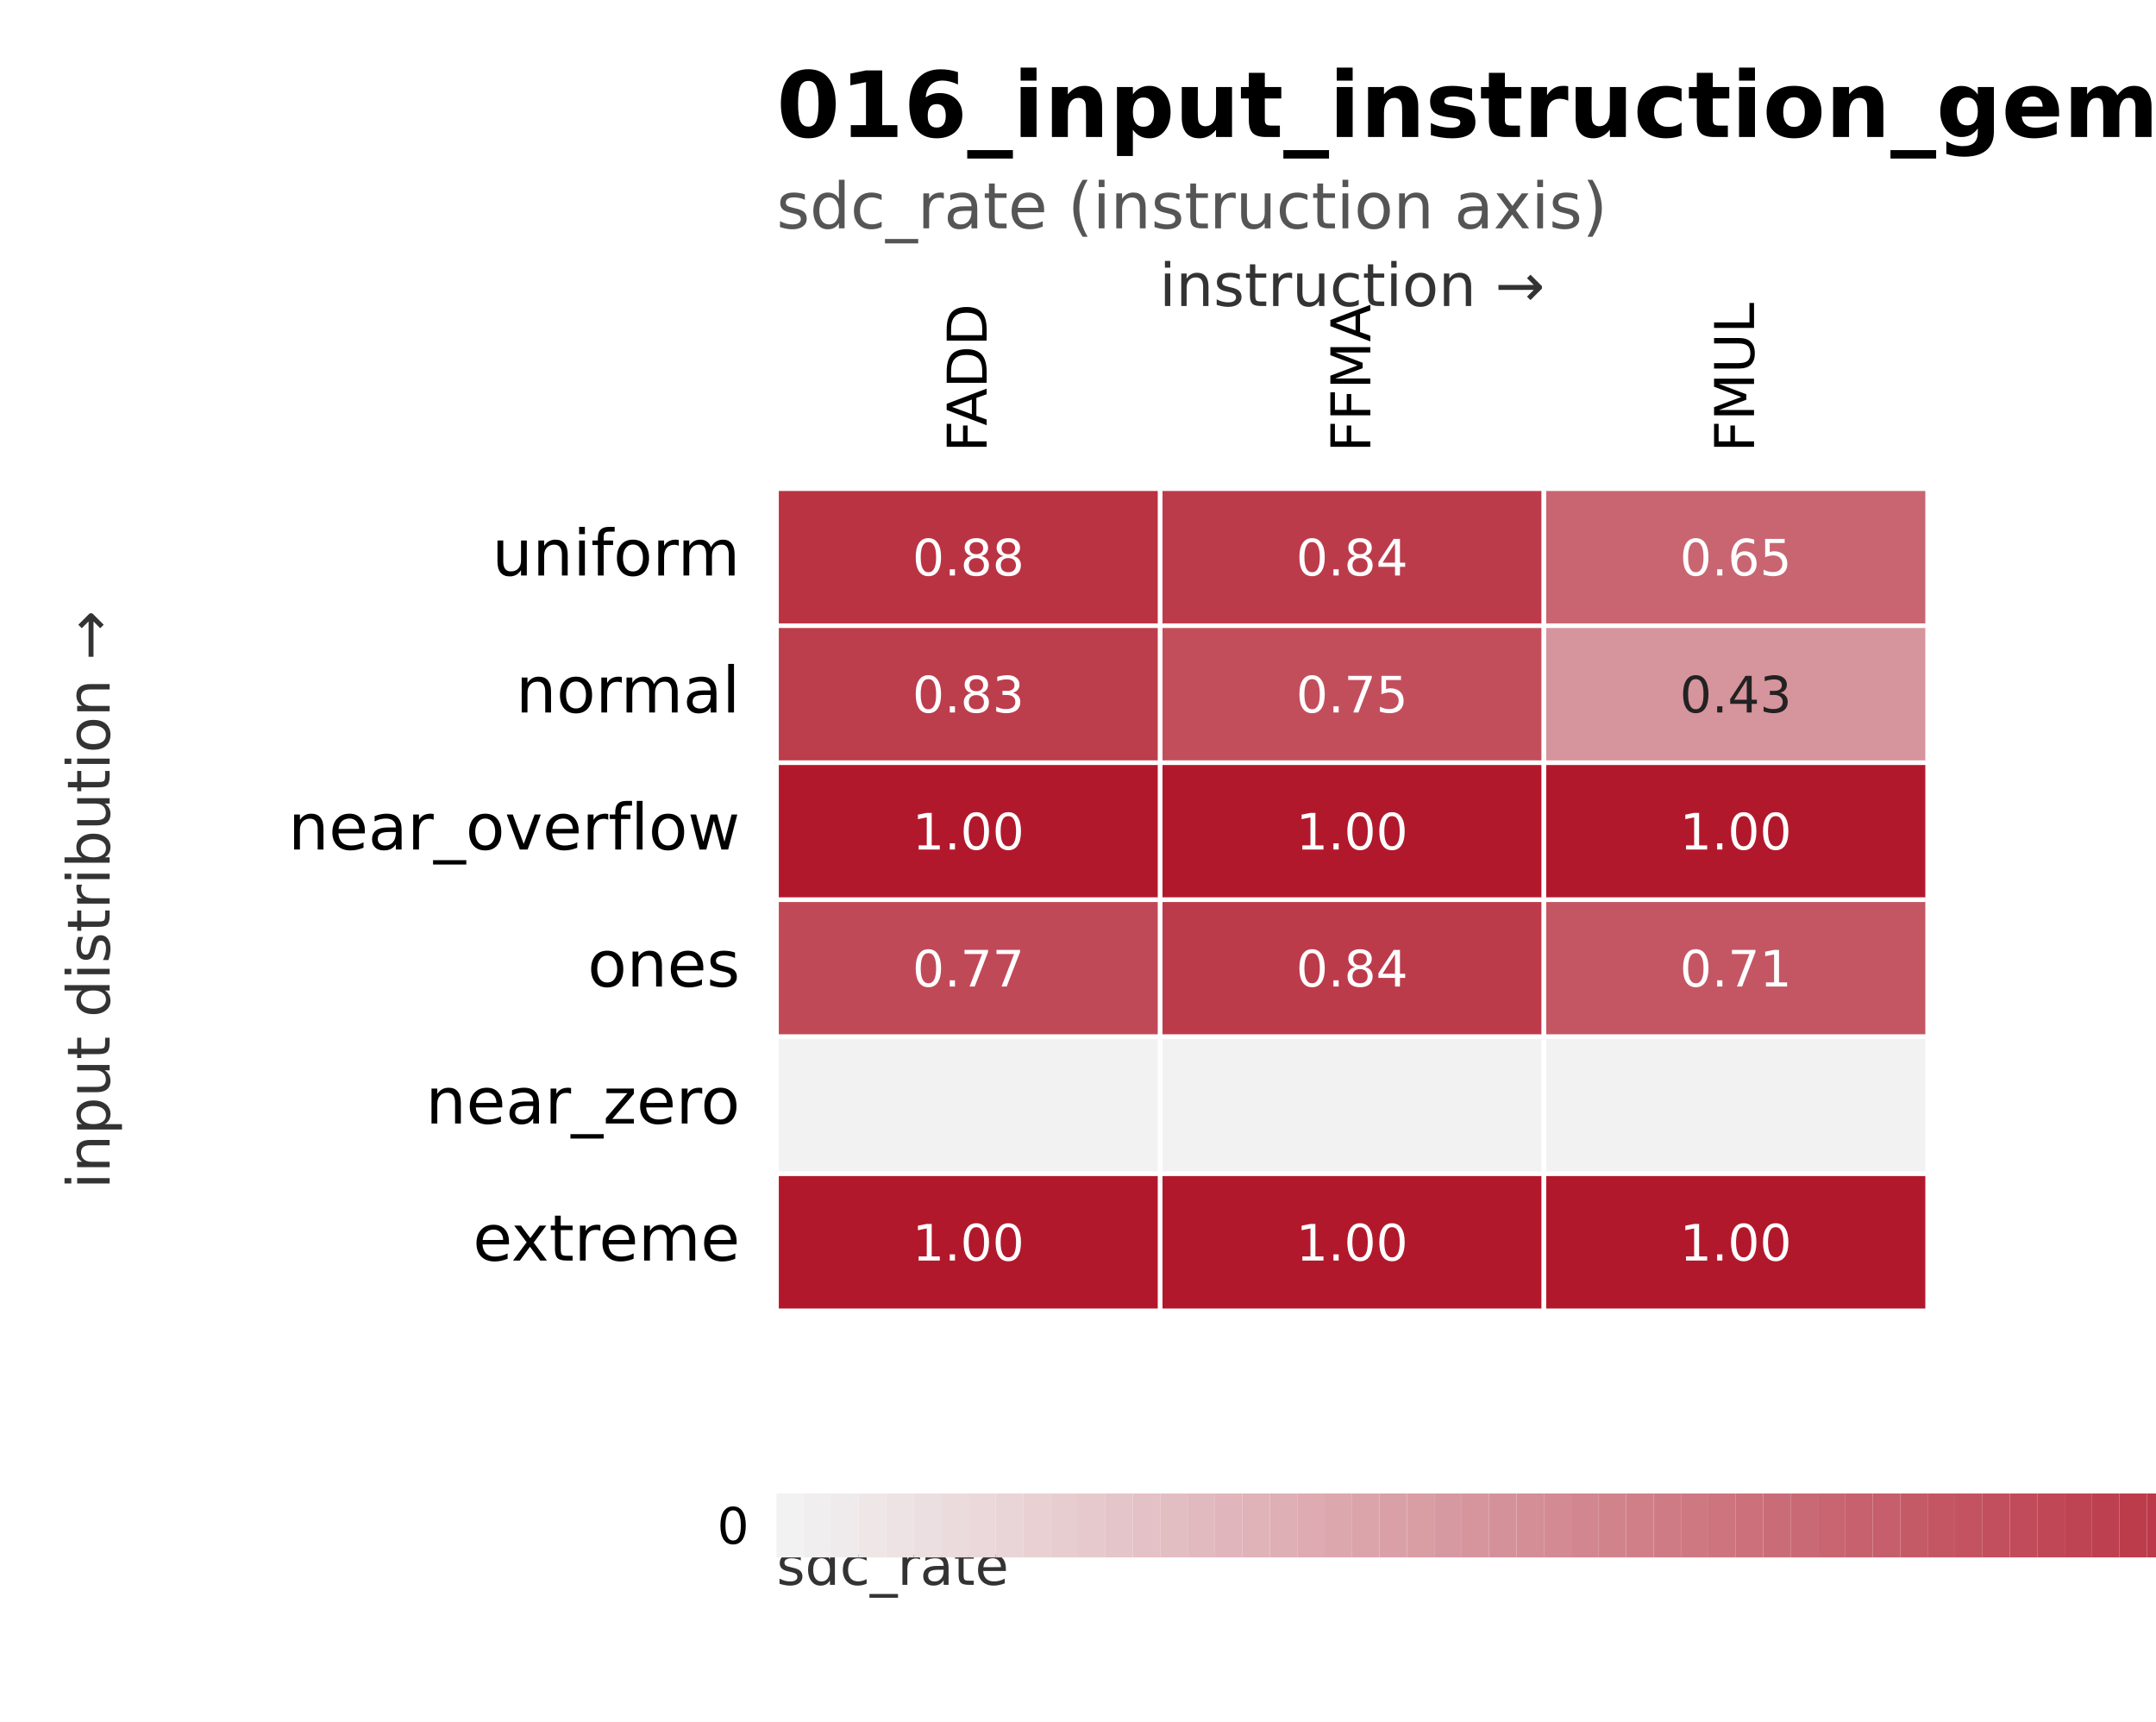
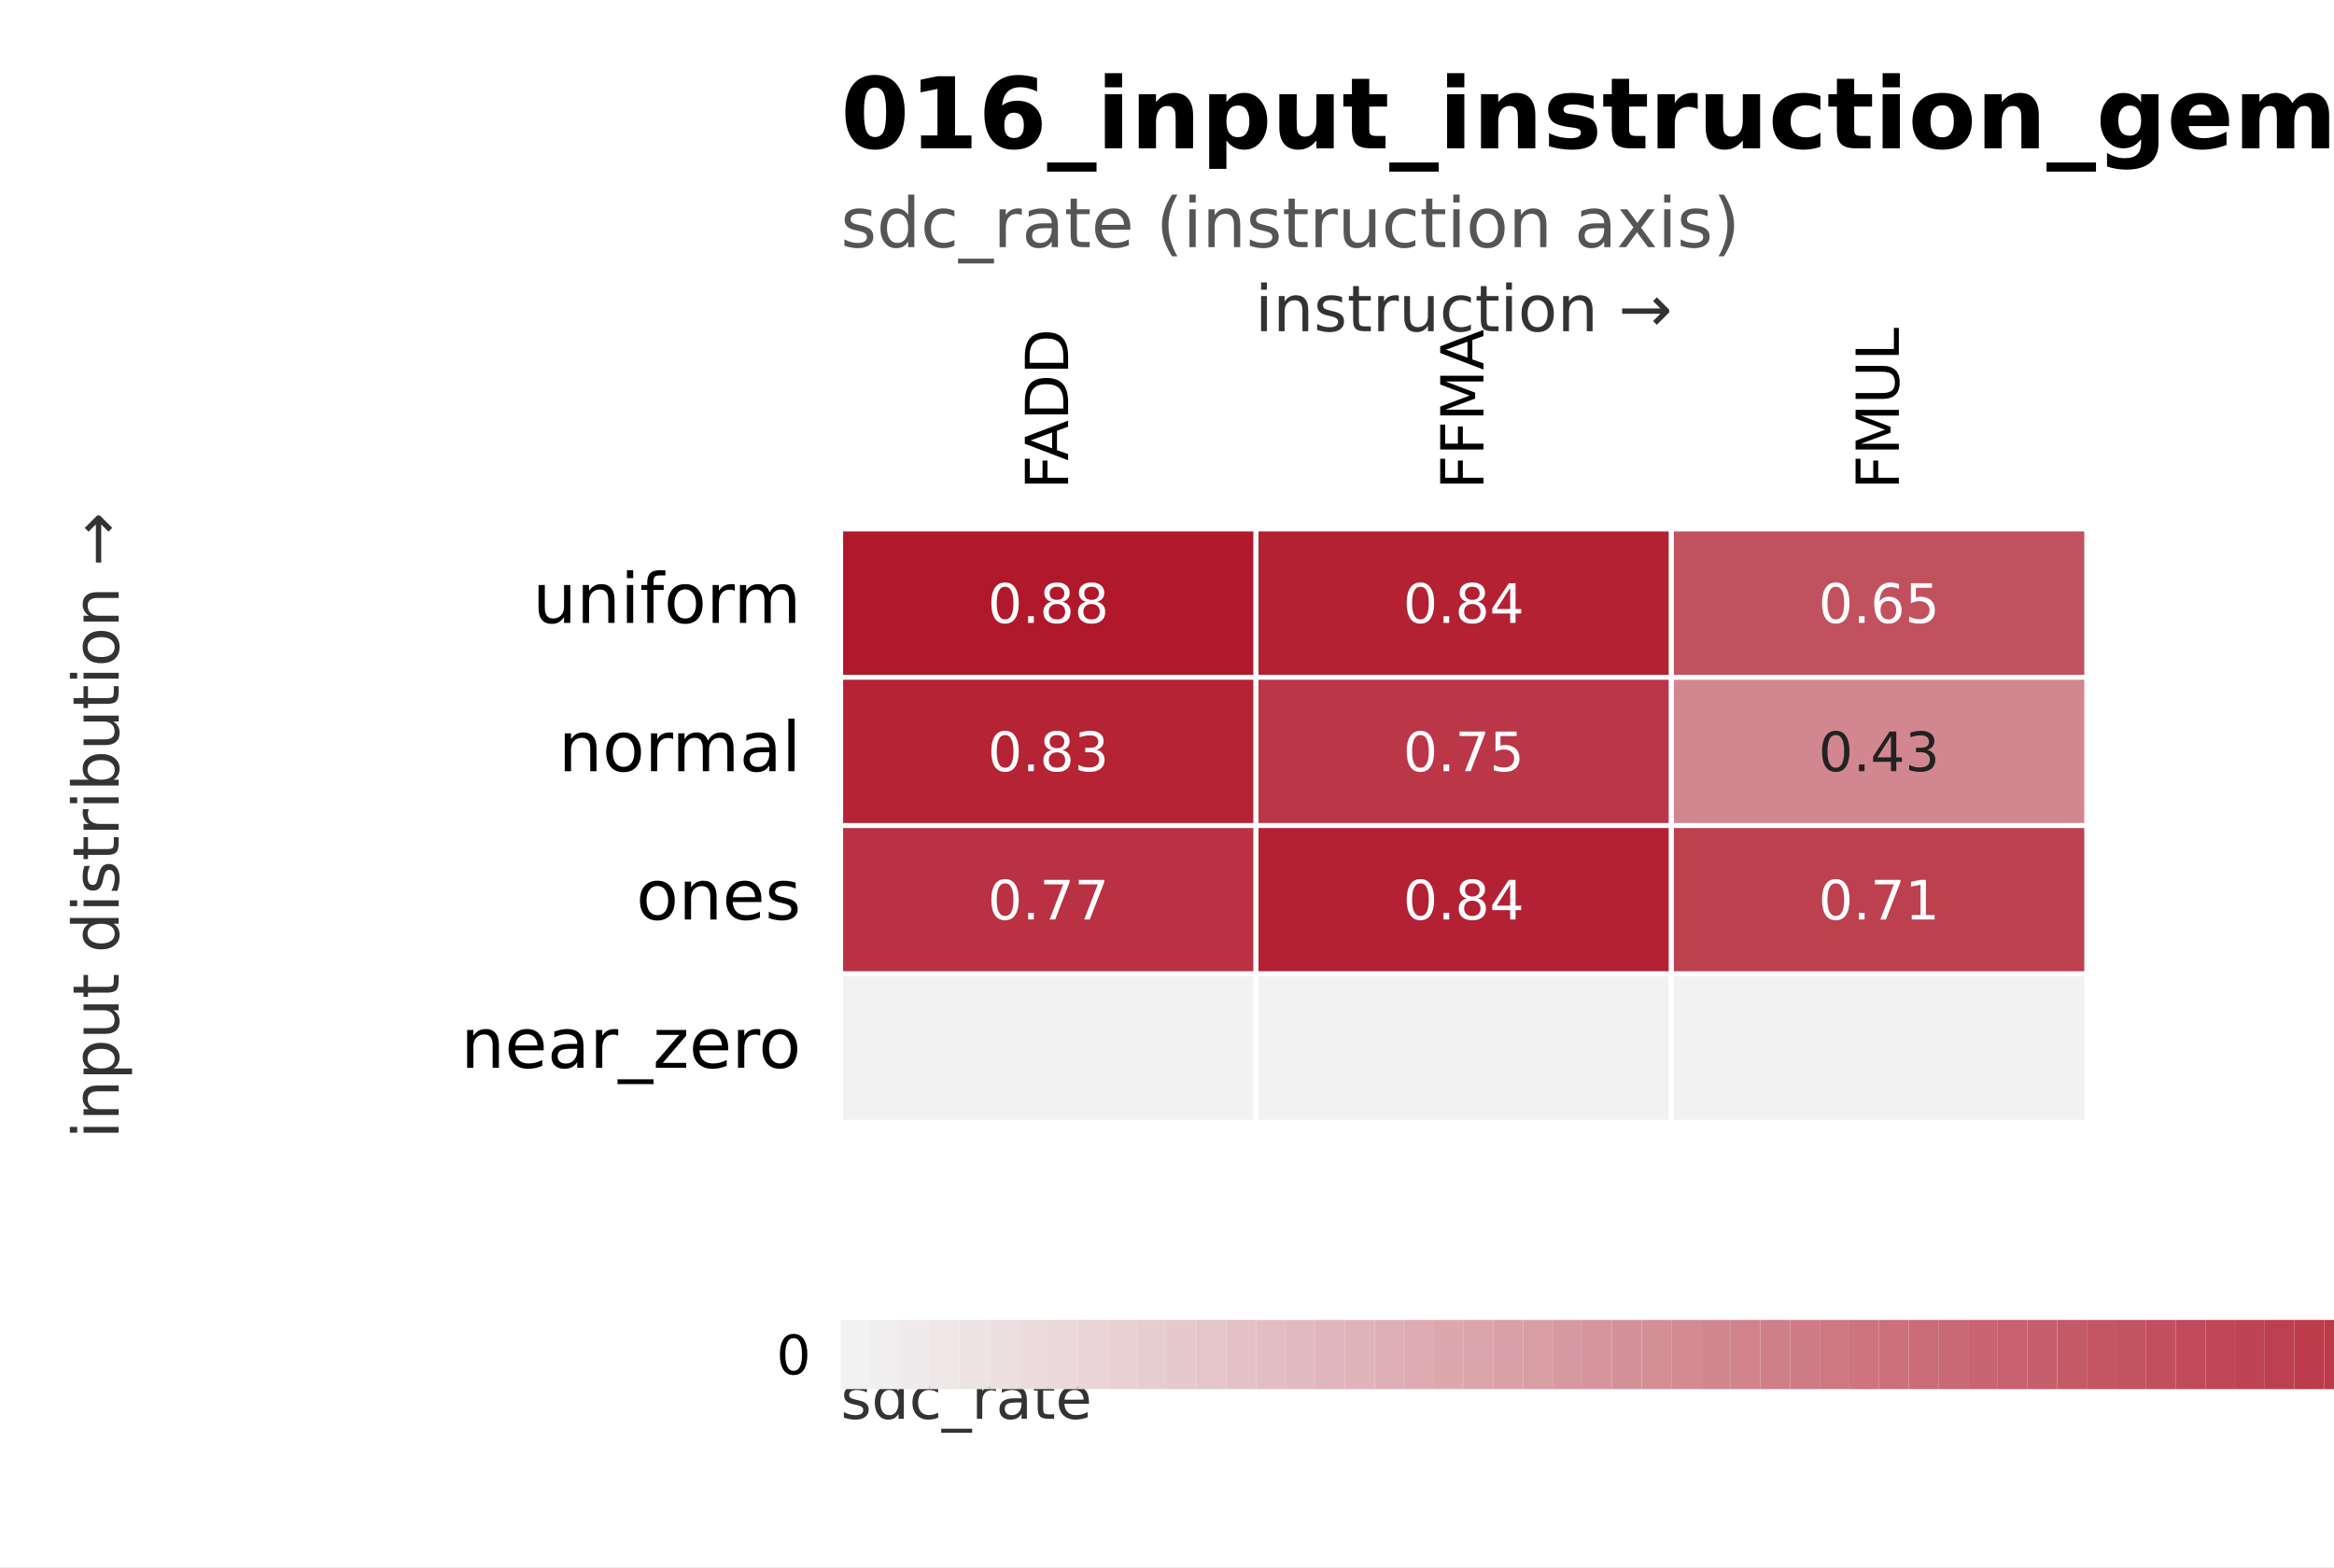
- <svg xmlns="http://www.w3.org/2000/svg" width="472" height="377" font-family="DejaVu Sans, Verdana, sans-serif">
+ <svg xmlns="http://www.w3.org/2000/svg" width="472" height="317" font-family="DejaVu Sans, Verdana, sans-serif">
  <rect width="100%" height="100%" fill="#ffffff" />
  <text x="170" y="30" font-size="20" font-weight="bold">016_input_instruction_gemm  [L1_1e-7]</text>
  <text x="170" y="50" font-size="14" fill="#555">sdc_rate  (instruction axis)</text>
  <text x="296" y="67" font-size="13" fill="#333" text-anchor="middle">instruction →</text>
  <text x="216" y="99" font-size="12" text-anchor="start" transform="rotate(-90 216 99)">FADD</text>
  <text x="300" y="99" font-size="12" text-anchor="start" transform="rotate(-90 300 99)">FFMA</text>
  <text x="384" y="99" font-size="12" text-anchor="start" transform="rotate(-90 384 99)">FMUL</text>
  <text x="162" y="126" font-size="14" text-anchor="end">uniform</text>
-   <rect x="170" y="107" width="84" height="30" fill="#ba3343" stroke="#ffffff" stroke-width="1" />
+   <rect x="170" y="107" width="84" height="30" fill="#b2182b" stroke="#ffffff" stroke-width="1" />
  <text x="212" y="126" font-size="11" fill="#ffffff" text-anchor="middle">0.88</text>
-   <rect x="254" y="107" width="84" height="30" fill="#bc3b4b" stroke="#ffffff" stroke-width="1" />
+   <rect x="254" y="107" width="84" height="30" fill="#b42133" stroke="#ffffff" stroke-width="1" />
  <text x="296" y="126" font-size="11" fill="#ffffff" text-anchor="middle">0.84</text>
-   <rect x="338" y="107" width="84" height="30" fill="#c86571" stroke="#ffffff" stroke-width="1" />
+   <rect x="338" y="107" width="84" height="30" fill="#c2515f" stroke="#ffffff" stroke-width="1" />
  <text x="380" y="126" font-size="11" fill="#ffffff" text-anchor="middle">0.65</text>
  <text x="162" y="156" font-size="14" text-anchor="end">normal</text>
-   <rect x="170" y="137" width="84" height="30" fill="#bc3d4c" stroke="#ffffff" stroke-width="1" />
+   <rect x="170" y="137" width="84" height="30" fill="#b52335" stroke="#ffffff" stroke-width="1" />
  <text x="212" y="156" font-size="11" fill="#ffffff" text-anchor="middle">0.83</text>
-   <rect x="254" y="137" width="84" height="30" fill="#c24e5c" stroke="#ffffff" stroke-width="1" />
+   <rect x="254" y="137" width="84" height="30" fill="#bb3747" stroke="#ffffff" stroke-width="1" />
  <text x="296" y="156" font-size="11" fill="#ffffff" text-anchor="middle">0.75</text>
-   <rect x="338" y="137" width="84" height="30" fill="#d6949c" stroke="#ffffff" stroke-width="1" />
+   <rect x="338" y="137" width="84" height="30" fill="#d28790" stroke="#ffffff" stroke-width="1" />
  <text x="380" y="156" font-size="11" fill="#222222" text-anchor="middle">0.43</text>
-   <text x="162" y="186" font-size="14" text-anchor="end">near_overflow</text>
-   <rect x="170" y="167" width="84" height="30" fill="#b2182b" stroke="#ffffff" stroke-width="1" />
-   <text x="212" y="186" font-size="11" fill="#ffffff" text-anchor="middle">1.00</text>
-   <rect x="254" y="167" width="84" height="30" fill="#b2182b" stroke="#ffffff" stroke-width="1" />
-   <text x="296" y="186" font-size="11" fill="#ffffff" text-anchor="middle">1.00</text>
-   <rect x="338" y="167" width="84" height="30" fill="#b2182b" stroke="#ffffff" stroke-width="1" />
-   <text x="380" y="186" font-size="11" fill="#ffffff" text-anchor="middle">1.00</text>
-   <text x="162" y="216" font-size="14" text-anchor="end">ones</text>
-   <rect x="170" y="197" width="84" height="30" fill="#c04958" stroke="#ffffff" stroke-width="1" />
-   <text x="212" y="216" font-size="11" fill="#ffffff" text-anchor="middle">0.77</text>
-   <rect x="254" y="197" width="84" height="30" fill="#bc3b4b" stroke="#ffffff" stroke-width="1" />
-   <text x="296" y="216" font-size="11" fill="#ffffff" text-anchor="middle">0.84</text>
-   <rect x="338" y="197" width="84" height="30" fill="#c45663" stroke="#ffffff" stroke-width="1" />
-   <text x="380" y="216" font-size="11" fill="#ffffff" text-anchor="middle">0.71</text>
-   <text x="162" y="246" font-size="14" text-anchor="end">near_zero</text>
-   <rect x="170" y="227" width="84" height="30" fill="#f2f2f2" stroke="#ffffff" stroke-width="1" />
-   <rect x="254" y="227" width="84" height="30" fill="#f2f2f2" stroke="#ffffff" stroke-width="1" />
-   <rect x="338" y="227" width="84" height="30" fill="#f2f2f2" stroke="#ffffff" stroke-width="1" />
-   <text x="162" y="276" font-size="14" text-anchor="end">extreme</text>
-   <rect x="170" y="257" width="84" height="30" fill="#b2182b" stroke="#ffffff" stroke-width="1" />
-   <text x="212" y="276" font-size="11" fill="#ffffff" text-anchor="middle">1.00</text>
-   <rect x="254" y="257" width="84" height="30" fill="#b2182b" stroke="#ffffff" stroke-width="1" />
-   <text x="296" y="276" font-size="11" fill="#ffffff" text-anchor="middle">1.00</text>
-   <rect x="338" y="257" width="84" height="30" fill="#b2182b" stroke="#ffffff" stroke-width="1" />
-   <text x="380" y="276" font-size="11" fill="#ffffff" text-anchor="middle">1.00</text>
-   <text x="24" y="197" font-size="13" fill="#333" text-anchor="middle" transform="rotate(-90 24 197)">input distribution →</text>
-   <text x="170" y="347" font-size="12" fill="#333">sdc_rate</text>
-   <text x="164" y="338" font-size="11" text-anchor="end">0</text>
-   <rect x="170" y="327" width="6" height="14" fill="#f2f2f2" />
-   <rect x="176" y="327" width="6" height="14" fill="#f0eeee" />
-   <rect x="182" y="327" width="6" height="14" fill="#efeaeb" />
-   <rect x="188" y="327" width="6" height="14" fill="#eee6e7" />
-   <rect x="194" y="327" width="6" height="14" fill="#ede3e4" />
-   <rect x="200" y="327" width="6" height="14" fill="#ecdfe1" />
-   <rect x="206" y="327" width="6" height="14" fill="#ebdbdd" />
-   <rect x="212" y="327" width="6" height="14" fill="#ead8da" />
-   <rect x="218" y="327" width="6" height="14" fill="#e9d4d7" />
-   <rect x="224" y="327" width="6" height="14" fill="#e8d0d3" />
-   <rect x="230" y="327" width="6" height="14" fill="#e7cdd0" />
-   <rect x="236" y="327" width="6" height="14" fill="#e6c9cc" />
-   <rect x="242" y="327" width="6" height="14" fill="#e4c5c9" />
-   <rect x="248" y="327" width="6" height="14" fill="#e3c1c6" />
-   <rect x="254" y="327" width="6" height="14" fill="#e2bec2" />
-   <rect x="260" y="327" width="6" height="14" fill="#e1babf" />
-   <rect x="266" y="327" width="6" height="14" fill="#e0b6bc" />
-   <rect x="272" y="327" width="6" height="14" fill="#dfb3b8" />
-   <rect x="278" y="327" width="6" height="14" fill="#deafb5" />
-   <rect x="284" y="327" width="6" height="14" fill="#ddabb1" />
-   <rect x="290" y="327" width="6" height="14" fill="#dca8ae" />
-   <rect x="296" y="327" width="6" height="14" fill="#dba4ab" />
-   <rect x="302" y="327" width="6" height="14" fill="#daa0a7" />
-   <rect x="308" y="327" width="6" height="14" fill="#d99da4" />
-   <rect x="314" y="327" width="6" height="14" fill="#d799a1" />
-   <rect x="320" y="327" width="6" height="14" fill="#d6959d" />
-   <rect x="326" y="327" width="6" height="14" fill="#d5919a" />
-   <rect x="332" y="327" width="6" height="14" fill="#d48e96" />
-   <rect x="338" y="327" width="6" height="14" fill="#d38a93" />
-   <rect x="344" y="327" width="6" height="14" fill="#d28690" />
-   <rect x="350" y="327" width="6" height="14" fill="#d1838c" />
-   <rect x="356" y="327" width="6" height="14" fill="#d07f89" />
-   <rect x="362" y="327" width="6" height="14" fill="#cf7b86" />
-   <rect x="368" y="327" width="6" height="14" fill="#ce7882" />
-   <rect x="374" y="327" width="6" height="14" fill="#cd747f" />
-   <rect x="380" y="327" width="6" height="14" fill="#cc707b" />
-   <rect x="386" y="327" width="6" height="14" fill="#ca6c78" />
-   <rect x="392" y="327" width="6" height="14" fill="#c96975" />
-   <rect x="398" y="327" width="6" height="14" fill="#c86571" />
-   <rect x="404" y="327" width="6" height="14" fill="#c7616e" />
-   <rect x="410" y="327" width="6" height="14" fill="#c65e6b" />
-   <rect x="416" y="327" width="6" height="14" fill="#c55a67" />
-   <rect x="422" y="327" width="6" height="14" fill="#c45664" />
-   <rect x="428" y="327" width="6" height="14" fill="#c35360" />
-   <rect x="434" y="327" width="6" height="14" fill="#c24f5d" />
-   <rect x="440" y="327" width="6" height="14" fill="#c14b5a" />
-   <rect x="446" y="327" width="6" height="14" fill="#c04856" />
-   <rect x="452" y="327" width="6" height="14" fill="#bf4453" />
-   <rect x="458" y="327" width="6" height="14" fill="#bd4050" />
-   <rect x="464" y="327" width="6" height="14" fill="#bc3c4c" />
-   <rect x="470" y="327" width="6" height="14" fill="#bb3949" />
-   <rect x="476" y="327" width="6" height="14" fill="#ba3545" />
-   <rect x="482" y="327" width="6" height="14" fill="#b93142" />
-   <rect x="488" y="327" width="6" height="14" fill="#b82e3f" />
-   <rect x="494" y="327" width="6" height="14" fill="#b72a3b" />
-   <rect x="500" y="327" width="6" height="14" fill="#b62638" />
-   <rect x="506" y="327" width="6" height="14" fill="#b52335" />
-   <rect x="512" y="327" width="6" height="14" fill="#b41f31" />
-   <rect x="518" y="327" width="6" height="14" fill="#b31b2e" />
-   <rect x="524" y="327" width="6" height="14" fill="#b2182b" />
-   <text x="536" y="338" font-size="11">1</text>
+   <text x="162" y="186" font-size="14" text-anchor="end">ones</text>
+   <rect x="170" y="167" width="84" height="30" fill="#b93142" stroke="#ffffff" stroke-width="1" />
+   <text x="212" y="186" font-size="11" fill="#ffffff" text-anchor="middle">0.77</text>
+   <rect x="254" y="167" width="84" height="30" fill="#b42134" stroke="#ffffff" stroke-width="1" />
+   <text x="296" y="186" font-size="11" fill="#ffffff" text-anchor="middle">0.84</text>
+   <rect x="338" y="167" width="84" height="30" fill="#bd404f" stroke="#ffffff" stroke-width="1" />
+   <text x="380" y="186" font-size="11" fill="#ffffff" text-anchor="middle">0.71</text>
+   <text x="162" y="216" font-size="14" text-anchor="end">near_zero</text>
+   <rect x="170" y="197" width="84" height="30" fill="#f2f2f2" stroke="#ffffff" stroke-width="1" />
+   <rect x="254" y="197" width="84" height="30" fill="#f2f2f2" stroke="#ffffff" stroke-width="1" />
+   <rect x="338" y="197" width="84" height="30" fill="#f2f2f2" stroke="#ffffff" stroke-width="1" />
+   <text x="24" y="167" font-size="13" fill="#333" text-anchor="middle" transform="rotate(-90 24 167)">input distribution →</text>
+   <text x="170" y="287" font-size="12" fill="#333">sdc_rate</text>
+   <text x="164" y="278" font-size="11" text-anchor="end">0</text>
+   <rect x="170" y="267" width="6" height="14" fill="#f2f2f2" />
+   <rect x="176" y="267" width="6" height="14" fill="#f0eeee" />
+   <rect x="182" y="267" width="6" height="14" fill="#efeaeb" />
+   <rect x="188" y="267" width="6" height="14" fill="#eee6e7" />
+   <rect x="194" y="267" width="6" height="14" fill="#ede3e4" />
+   <rect x="200" y="267" width="6" height="14" fill="#ecdfe1" />
+   <rect x="206" y="267" width="6" height="14" fill="#ebdbdd" />
+   <rect x="212" y="267" width="6" height="14" fill="#ead8da" />
+   <rect x="218" y="267" width="6" height="14" fill="#e9d4d7" />
+   <rect x="224" y="267" width="6" height="14" fill="#e8d0d3" />
+   <rect x="230" y="267" width="6" height="14" fill="#e7cdd0" />
+   <rect x="236" y="267" width="6" height="14" fill="#e6c9cc" />
+   <rect x="242" y="267" width="6" height="14" fill="#e4c5c9" />
+   <rect x="248" y="267" width="6" height="14" fill="#e3c1c6" />
+   <rect x="254" y="267" width="6" height="14" fill="#e2bec2" />
+   <rect x="260" y="267" width="6" height="14" fill="#e1babf" />
+   <rect x="266" y="267" width="6" height="14" fill="#e0b6bc" />
+   <rect x="272" y="267" width="6" height="14" fill="#dfb3b8" />
+   <rect x="278" y="267" width="6" height="14" fill="#deafb5" />
+   <rect x="284" y="267" width="6" height="14" fill="#ddabb1" />
+   <rect x="290" y="267" width="6" height="14" fill="#dca8ae" />
+   <rect x="296" y="267" width="6" height="14" fill="#dba4ab" />
+   <rect x="302" y="267" width="6" height="14" fill="#daa0a7" />
+   <rect x="308" y="267" width="6" height="14" fill="#d99da4" />
+   <rect x="314" y="267" width="6" height="14" fill="#d799a1" />
+   <rect x="320" y="267" width="6" height="14" fill="#d6959d" />
+   <rect x="326" y="267" width="6" height="14" fill="#d5919a" />
+   <rect x="332" y="267" width="6" height="14" fill="#d48e96" />
+   <rect x="338" y="267" width="6" height="14" fill="#d38a93" />
+   <rect x="344" y="267" width="6" height="14" fill="#d28690" />
+   <rect x="350" y="267" width="6" height="14" fill="#d1838c" />
+   <rect x="356" y="267" width="6" height="14" fill="#d07f89" />
+   <rect x="362" y="267" width="6" height="14" fill="#cf7b86" />
+   <rect x="368" y="267" width="6" height="14" fill="#ce7882" />
+   <rect x="374" y="267" width="6" height="14" fill="#cd747f" />
+   <rect x="380" y="267" width="6" height="14" fill="#cc707b" />
+   <rect x="386" y="267" width="6" height="14" fill="#ca6c78" />
+   <rect x="392" y="267" width="6" height="14" fill="#c96975" />
+   <rect x="398" y="267" width="6" height="14" fill="#c86571" />
+   <rect x="404" y="267" width="6" height="14" fill="#c7616e" />
+   <rect x="410" y="267" width="6" height="14" fill="#c65e6b" />
+   <rect x="416" y="267" width="6" height="14" fill="#c55a67" />
+   <rect x="422" y="267" width="6" height="14" fill="#c45664" />
+   <rect x="428" y="267" width="6" height="14" fill="#c35360" />
+   <rect x="434" y="267" width="6" height="14" fill="#c24f5d" />
+   <rect x="440" y="267" width="6" height="14" fill="#c14b5a" />
+   <rect x="446" y="267" width="6" height="14" fill="#c04856" />
+   <rect x="452" y="267" width="6" height="14" fill="#bf4453" />
+   <rect x="458" y="267" width="6" height="14" fill="#bd4050" />
+   <rect x="464" y="267" width="6" height="14" fill="#bc3c4c" />
+   <rect x="470" y="267" width="6" height="14" fill="#bb3949" />
+   <rect x="476" y="267" width="6" height="14" fill="#ba3545" />
+   <rect x="482" y="267" width="6" height="14" fill="#b93142" />
+   <rect x="488" y="267" width="6" height="14" fill="#b82e3f" />
+   <rect x="494" y="267" width="6" height="14" fill="#b72a3b" />
+   <rect x="500" y="267" width="6" height="14" fill="#b62638" />
+   <rect x="506" y="267" width="6" height="14" fill="#b52335" />
+   <rect x="512" y="267" width="6" height="14" fill="#b41f31" />
+   <rect x="518" y="267" width="6" height="14" fill="#b31b2e" />
+   <rect x="524" y="267" width="6" height="14" fill="#b2182b" />
+   <text x="536" y="278" font-size="11">0.875</text>
</svg>
